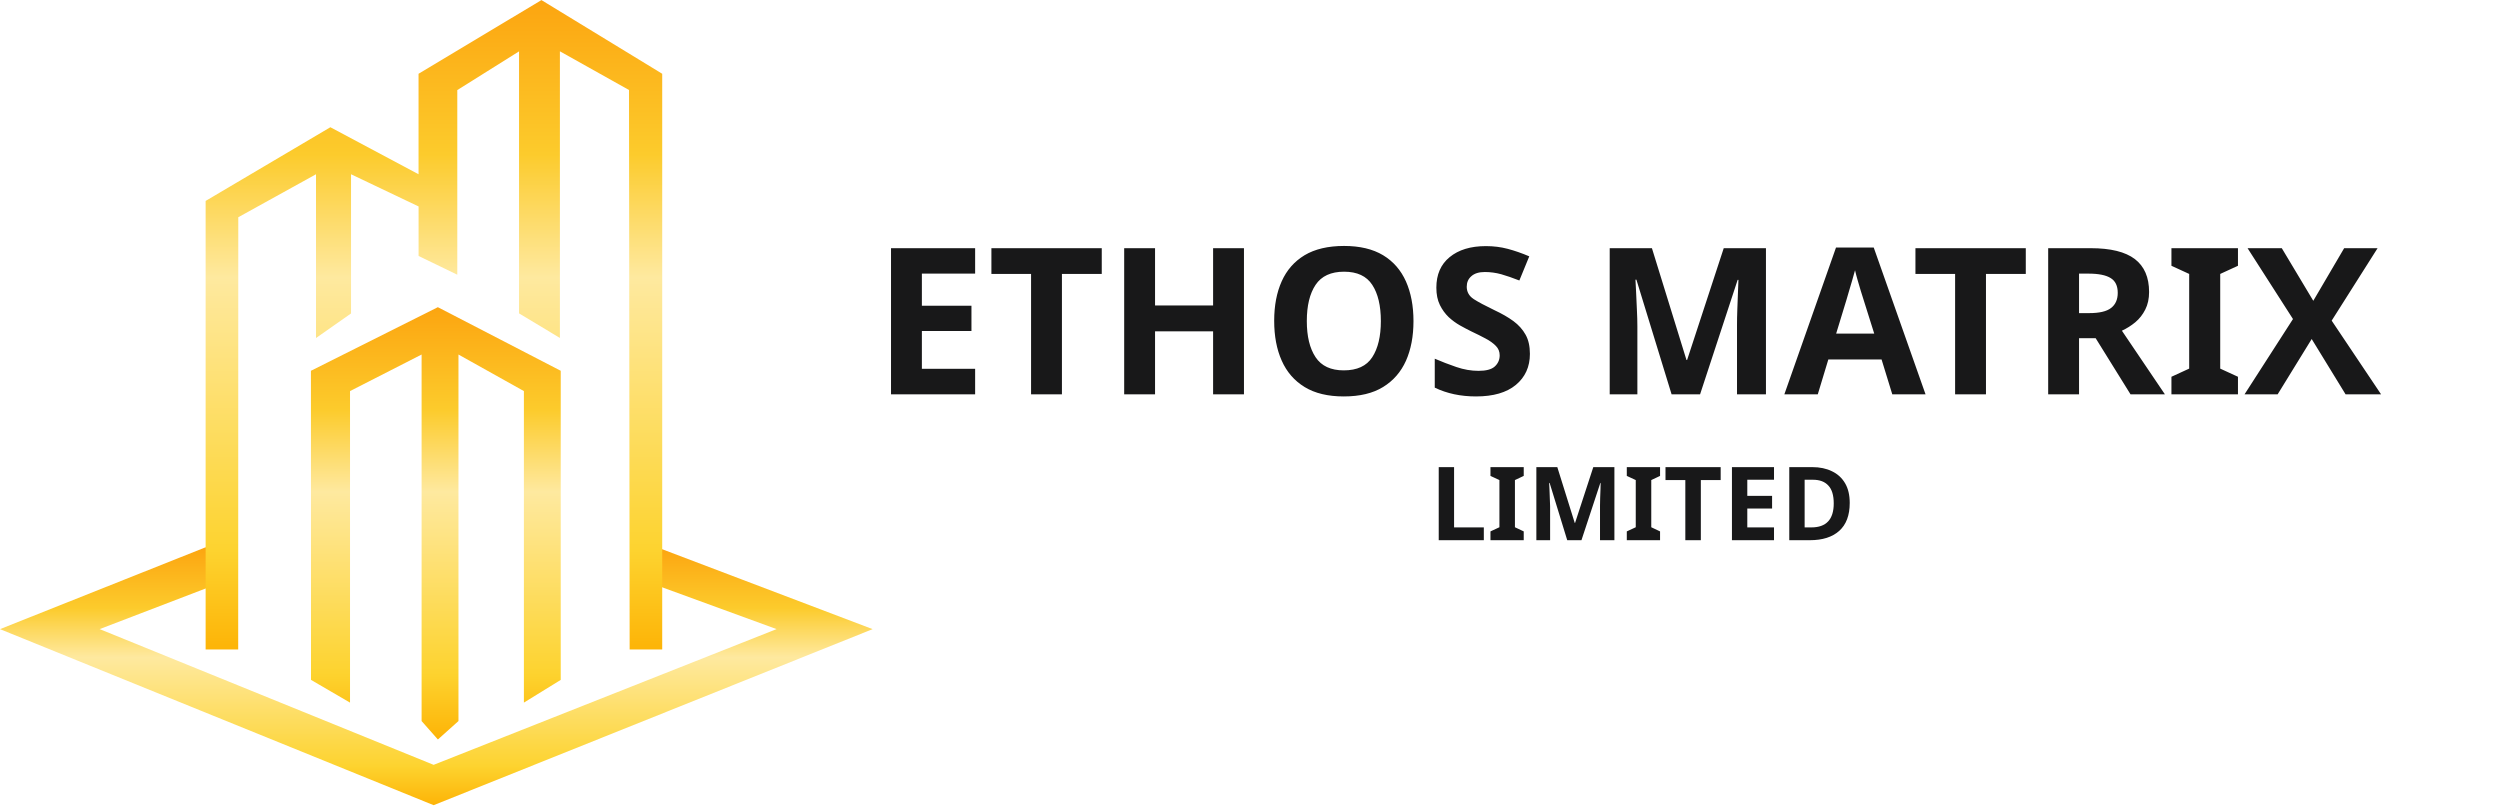
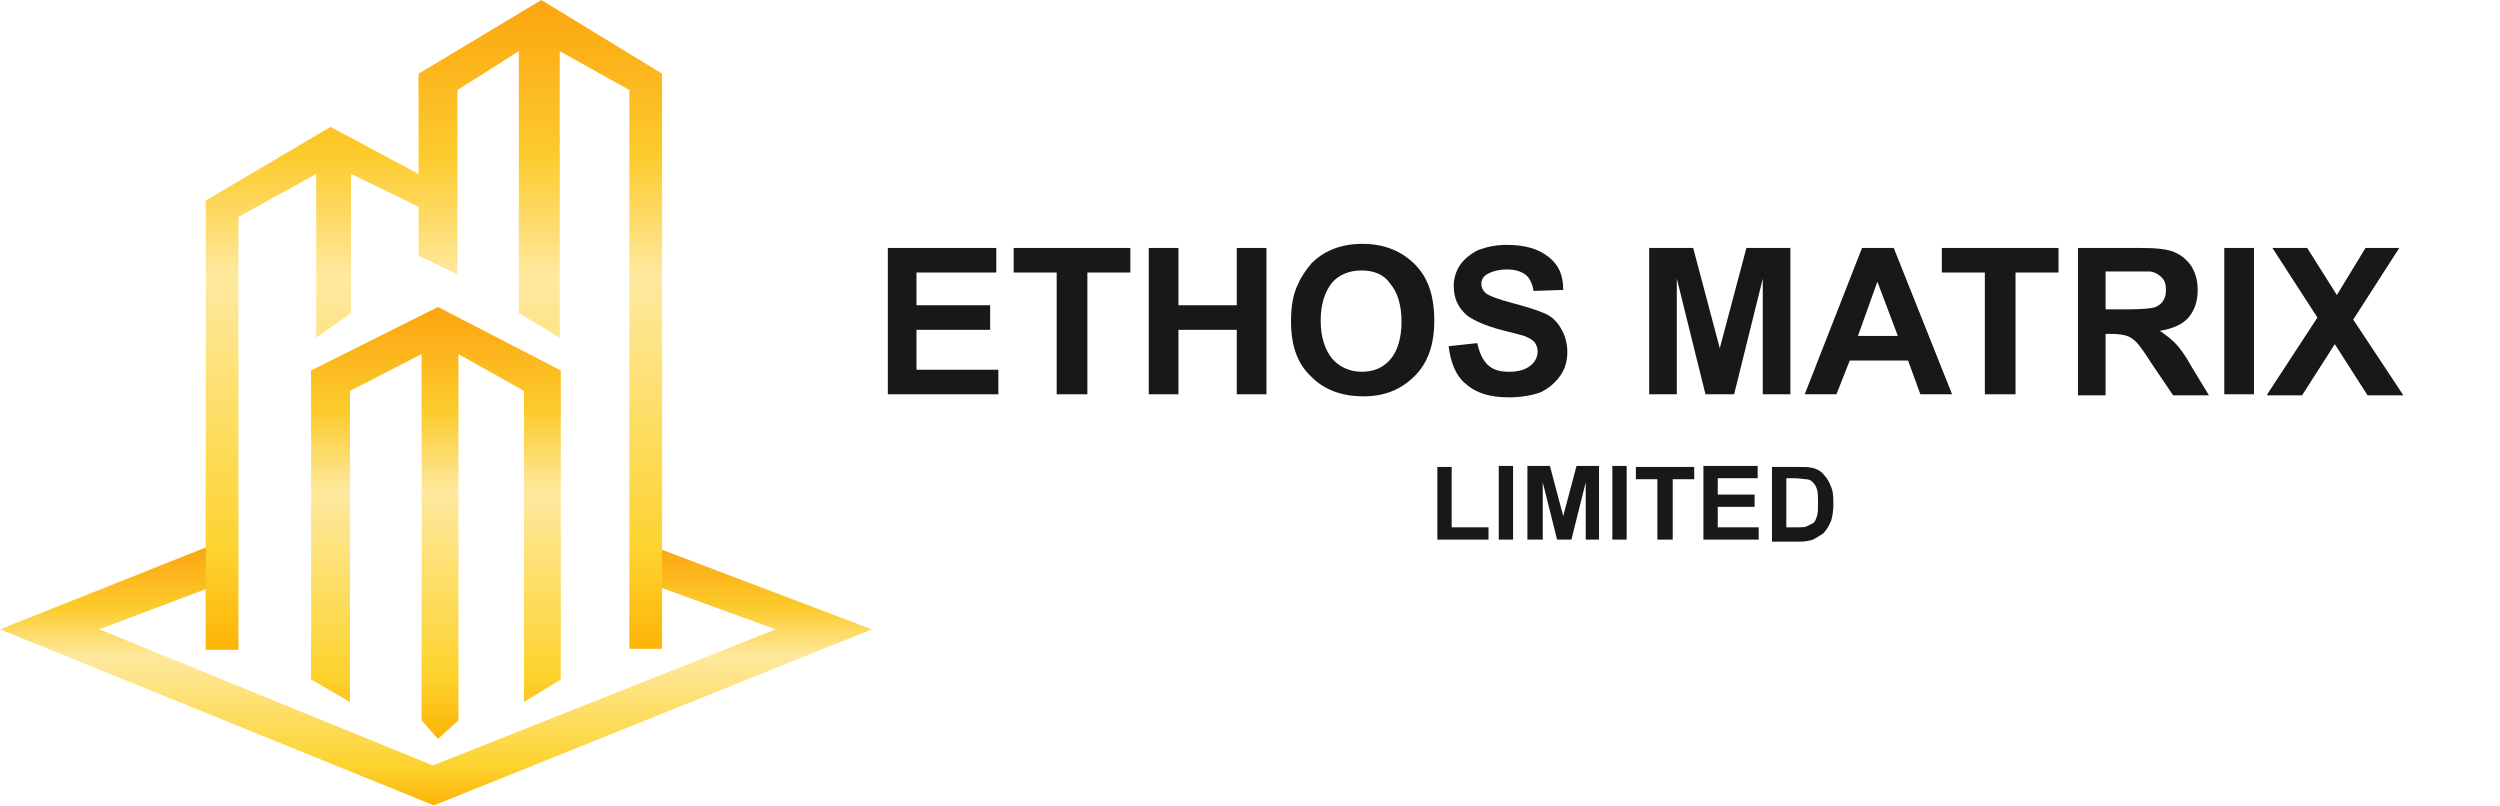
- <svg xmlns="http://www.w3.org/2000/svg" width="244.258" height="78.67" viewBox="0 0 244.258 78.67">
-   <defs>
-     <linearGradient id="linear-gradient" x1="0.5" x2="0.5" y2="1" gradientUnits="objectBoundingBox">
-       <stop offset="0" stop-color="#fca510" />
-       <stop offset="0.237" stop-color="#fccb2c" />
-       <stop offset="0.427" stop-color="#fee99f" />
-       <stop offset="0.848" stop-color="#fdd32f" />
-       <stop offset="1" stop-color="#fdb407" />
-     </linearGradient>
-   </defs>
-   <g id="Group_281" data-name="Group 281" transform="translate(884.64 531.311)">
-     <g id="Group_1" data-name="Group 1" transform="translate(-884.64 -531.311)">
-       <path id="Path_3" data-name="Path 3" d="M-641.742-171.579l2.256,3.163-12.612,4.834,32.632,13.261,33.507-13.261-13.231-4.834,1.547-3.163,21.068,8-42.891,17.2-42.367-17.2Z" transform="translate(661.833 225.048)" fill="url(#linear-gradient)" />
-       <path id="Path_1" data-name="Path 1" d="M-605.867-248.6h-3.182v-43.825l12.187-7.2,8.615,4.593v-9.816l12.007-7.2,11.8,7.2V-248.6h-3.182l-.061-54.661-6.753-3.782v28.006l-3.992-2.4v-25.6l-6.033,3.782v18.04l-3.782-1.831v-4.839l-6.6-3.146v13.6l-3.422,2.4v-16l-7.594,4.2Z" transform="translate(629.14 312.056)" fill="url(#linear-gradient)" />
-       <path id="Path_2" data-name="Path 2" d="M-582-196.784l3.812,2.221V-225l6.994-3.572v35.81l1.591,1.8,2.011-1.8v-35.81L-561.2-225v30.437l3.6-2.221v-30.2l-12.007-6.214-12.4,6.214Z" transform="translate(612.386 263.211)" fill="url(#linear-gradient)" />
+ <svg xmlns="http://www.w3.org/2000/svg" version="1.1" id="Layer_1" x="0px" y="0px" viewBox="0 0 244.3 78.7" style="enable-background:new 0 0 244.3 78.7;" xml:space="preserve">
+   <style type="text/css">
+ 	.st0{fill:url(#Path_3_00000140730242692510099490000009405571492540897713_);}
+ 	.st1{fill:url(#Path_1_00000080195926481760628410000014929588959830964402_);}
+ 	.st2{fill:url(#Path_2_00000022559934565301922000000007631309367917083578_);}
+ 	.st3{enable-background:new    ;}
+ 	.st4{fill:#181819;}
+ </style>
+   <g id="Group_281" transform="translate(884.64 531.311)">
+     <g id="Group_1" transform="translate(-884.64 -531.311)">
+       <linearGradient id="Path_3_00000064344843903539463100000011932348624617503389_" gradientUnits="userSpaceOnUse" x1="-125.01" y1="281.667" x2="-125.01" y2="280.667" gradientTransform="matrix(85.258 0 0 -25.2 10700.766 7151.468)">
+         <stop offset="0" style="stop-color:#FCA510" />
+         <stop offset="0.237" style="stop-color:#FCCB2C" />
+         <stop offset="0.427" style="stop-color:#FEE99F" />
+         <stop offset="0.848" style="stop-color:#FDD32F" />
+         <stop offset="1" style="stop-color:#FDB407" />
+       </linearGradient>
+       <path id="Path_3" style="fill:url(#Path_3_00000064344843903539463100000011932348624617503389_);" d="M20.1,53.5l2.3,3.2    L9.7,61.5l32.6,13.3l33.5-13.3l-13.2-4.8l1.5-3.2l21.1,8L42.4,78.7L0,61.5L20.1,53.5z" />
+       <linearGradient id="Path_1_00000065063442514079896970000016332762111840308099_" gradientUnits="userSpaceOnUse" x1="-123.653" y1="286.69" x2="-123.653" y2="285.69" gradientTransform="matrix(44.609 0 0 -63.4481 5558.435 18189.945)">
+         <stop offset="0" style="stop-color:#FCA510" />
+         <stop offset="0.237" style="stop-color:#FCCB2C" />
+         <stop offset="0.427" style="stop-color:#FEE99F" />
+         <stop offset="0.848" style="stop-color:#FDD32F" />
+         <stop offset="1" style="stop-color:#FDB407" />
+       </linearGradient>
+       <path id="Path_1" style="fill:url(#Path_1_00000065063442514079896970000016332762111840308099_);" d="M23.3,63.5h-3.2V19.6    l12.2-7.2l8.6,4.6V7.2l12-7.2l11.8,7.2v56.2h-3.2L61.5,8.8L54.7,5v28l-4-2.4V5l-6,3.8v18L40.9,25v-4.8L34.3,17v13.6L30.9,33V17    l-7.6,4.2L23.3,63.5z" />
+       <linearGradient id="Path_2_00000068648906253453687200000010781327642997354669_" gradientUnits="userSpaceOnUse" x1="-121.297" y1="285.028" x2="-121.297" y2="284.028" gradientTransform="matrix(24.407 0 0 -42.236 3003.073 12068.451)">
+         <stop offset="0" style="stop-color:#FCA510" />
+         <stop offset="0.237" style="stop-color:#FCCB2C" />
+         <stop offset="0.427" style="stop-color:#FEE99F" />
+         <stop offset="0.848" style="stop-color:#FDD32F" />
+         <stop offset="1" style="stop-color:#FDB407" />
+       </linearGradient>
+       <path id="Path_2" style="fill:url(#Path_2_00000068648906253453687200000010781327642997354669_);" d="M30.4,66.4l3.8,2.2V38.2    l7-3.6v35.8l1.6,1.8l2-1.8V34.6l6.4,3.6v30.4l3.6-2.2V36.2l-12-6.2l-12.4,6.2L30.4,66.4z" />
    </g>
-     <g id="Group_7" data-name="Group 7" transform="translate(-799.382 -511.781)">
-       <text id="ETHOS_MATRIX" data-name="ETHOS MATRIX" transform="translate(0 19)" fill="#181819" font-size="20" font-family="Montserrat-Bold, Montserrat" font-weight="700">
-         <tspan x="0" y="0">ETHOS MATRIX</tspan>
-       </text>
-       <text id="LIMITED" transform="translate(54.404 33.249)" fill="#181819" font-size="10" font-family="Montserrat-Bold, Montserrat" font-weight="700">
-         <tspan x="0" y="0">LIMITED</tspan>
-       </text>
+     <g id="Group_7" transform="translate(-799.382 -511.781)">
+       <g class="st3">
+         <path class="st4" d="M1.5,19V4.7h10.6v2.4H4.3v3.2h7.2v2.4H4.3v3.9h8V19H1.5z" />
+         <path class="st4" d="M18,19V7.1h-4.2V4.7h11.4v2.4h-4.2V19H18z" />
+         <path class="st4" d="M27,19V4.7h2.9v5.6h5.7V4.7h2.9V19h-2.9v-6.3h-5.7V19H27z" />
+         <path class="st4" d="M40.9,11.9c0-1.5,0.2-2.7,0.7-3.7c0.3-0.7,0.8-1.4,1.3-2c0.6-0.6,1.2-1,1.9-1.3c0.9-0.4,1.9-0.6,3.1-0.6     c2.1,0,3.8,0.7,5.1,2c1.3,1.3,1.9,3.1,1.9,5.5c0,2.3-0.6,4.1-1.9,5.4c-1.3,1.3-2.9,2-5,2c-2.1,0-3.8-0.6-5.1-1.9     C41.5,16,40.9,14.2,40.9,11.9z M43.8,11.8c0,1.6,0.4,2.8,1.1,3.7c0.7,0.8,1.7,1.3,2.9,1.3s2.1-0.4,2.8-1.2     c0.7-0.8,1.1-2.1,1.1-3.7c0-1.6-0.4-2.9-1.1-3.7C50,7.3,49,6.9,47.8,6.9s-2.2,0.4-2.9,1.2C44.2,9,43.8,10.2,43.8,11.8z" />
+         <path class="st4" d="M56.3,14.3l2.8-0.3c0.2,0.9,0.5,1.6,1,2.1s1.2,0.7,2.1,0.7c0.9,0,1.6-0.2,2.1-0.6c0.5-0.4,0.7-0.9,0.7-1.4     c0-0.3-0.1-0.6-0.3-0.9c-0.2-0.2-0.5-0.4-1-0.6c-0.3-0.1-1.1-0.3-2.3-0.6c-1.5-0.4-2.6-0.9-3.3-1.4c-0.9-0.8-1.3-1.7-1.3-2.9     c0-0.7,0.2-1.4,0.6-2c0.4-0.6,1-1.1,1.8-1.5C60,4.6,60.9,4.4,62,4.4c1.8,0,3.1,0.4,4.1,1.2s1.4,1.8,1.4,3.2l-2.9,0.1     c-0.1-0.7-0.4-1.3-0.8-1.6c-0.4-0.3-1-0.5-1.8-0.5c-0.8,0-1.5,0.2-2,0.5c-0.3,0.2-0.5,0.5-0.5,0.9c0,0.3,0.1,0.6,0.4,0.9     c0.4,0.3,1.2,0.6,2.7,1s2.4,0.7,3.1,1s1.2,0.8,1.6,1.5s0.6,1.4,0.6,2.3c0,0.8-0.2,1.6-0.7,2.3c-0.5,0.7-1.1,1.2-1.9,1.6     c-0.8,0.3-1.9,0.5-3.1,0.5c-1.8,0-3.2-0.4-4.2-1.3C57,17.2,56.5,15.9,56.3,14.3z" />
+         <path class="st4" d="M75.9,19V4.7h4.3l2.6,9.8l2.6-9.8h4.3V19H87V7.7L84.2,19h-2.8L78.6,7.7V19H75.9z" />
+         <path class="st4" d="M105.5,19h-3.1l-1.2-3.3h-5.7L94.2,19h-3.1l5.6-14.3h3.1L105.5,19z M100.2,13.3l-2-5.3l-1.9,5.3H100.2z" />
+         <path class="st4" d="M108.7,19V7.1h-4.2V4.7h11.4v2.4h-4.2V19H108.7z" />
+         <path class="st4" d="M117.8,19V4.7h6.1c1.5,0,2.6,0.1,3.3,0.4s1.2,0.7,1.7,1.4c0.4,0.7,0.6,1.4,0.6,2.3c0,1.1-0.3,2-0.9,2.7     c-0.6,0.7-1.6,1.1-2.8,1.3c0.6,0.4,1.1,0.8,1.5,1.2c0.4,0.4,1,1.2,1.6,2.3l1.7,2.8h-3.5l-2.1-3.1c-0.7-1.1-1.2-1.8-1.5-2.1     s-0.6-0.5-0.9-0.6c-0.3-0.1-0.8-0.2-1.5-0.2h-0.6v6H117.8z M120.6,10.7h2.1c1.4,0,2.3-0.1,2.6-0.2c0.3-0.1,0.6-0.3,0.8-0.6     s0.3-0.6,0.3-1.1c0-0.5-0.1-0.9-0.4-1.2c-0.3-0.3-0.6-0.5-1.1-0.6c-0.2,0-0.9,0-2.1,0h-2.3V10.7z" />
+         <path class="st4" d="M132.1,19V4.7h2.9V19H132.1z" />
+         <path class="st4" d="M136.3,19l4.9-7.5l-4.4-6.8h3.4l2.9,4.6l2.8-4.6h3.3l-4.5,7l4.9,7.4h-3.5l-3.2-5l-3.2,5H136.3z" />
+       </g>
+       <g class="st3">
+         <path class="st4" d="M55.2,33.2v-7.1h1.4V32h3.6v1.2H55.2z" />
+         <path class="st4" d="M61.2,33.2v-7.2h1.4v7.2H61.2z" />
+         <path class="st4" d="M64,33.2v-7.2h2.2l1.3,4.9l1.3-4.9h2.2v7.2h-1.3v-5.6l-1.4,5.6h-1.4l-1.4-5.6v5.6H64z" />
+         <path class="st4" d="M72.3,33.2v-7.2h1.4v7.2H72.3z" />
+         <path class="st4" d="M76.7,33.2v-5.9h-2.1v-1.2h5.7v1.2h-2.1v5.9H76.7z" />
+         <path class="st4" d="M81.2,33.2v-7.2h5.3v1.2h-3.9v1.6h3.6v1.2h-3.6V32h4v1.2H81.2z" />
+         <path class="st4" d="M87.9,26.1h2.6c0.6,0,1,0,1.4,0.1c0.4,0.1,0.8,0.3,1.1,0.7c0.3,0.3,0.5,0.7,0.7,1.2c0.2,0.5,0.2,1,0.2,1.7     c0,0.6-0.1,1.1-0.2,1.5c-0.2,0.5-0.4,0.9-0.8,1.3c-0.3,0.2-0.6,0.4-1,0.6c-0.3,0.1-0.7,0.2-1.3,0.2h-2.7V26.1z M89.3,27.3V32h1.1     c0.4,0,0.7,0,0.9-0.1c0.2-0.1,0.4-0.2,0.6-0.3c0.2-0.1,0.3-0.4,0.4-0.7c0.1-0.3,0.1-0.8,0.1-1.3s0-1-0.1-1.3s-0.2-0.5-0.4-0.7     s-0.4-0.3-0.7-0.3c-0.2,0-0.6-0.1-1.2-0.1H89.3z" />
+       </g>
    </g>
  </g>
</svg>
